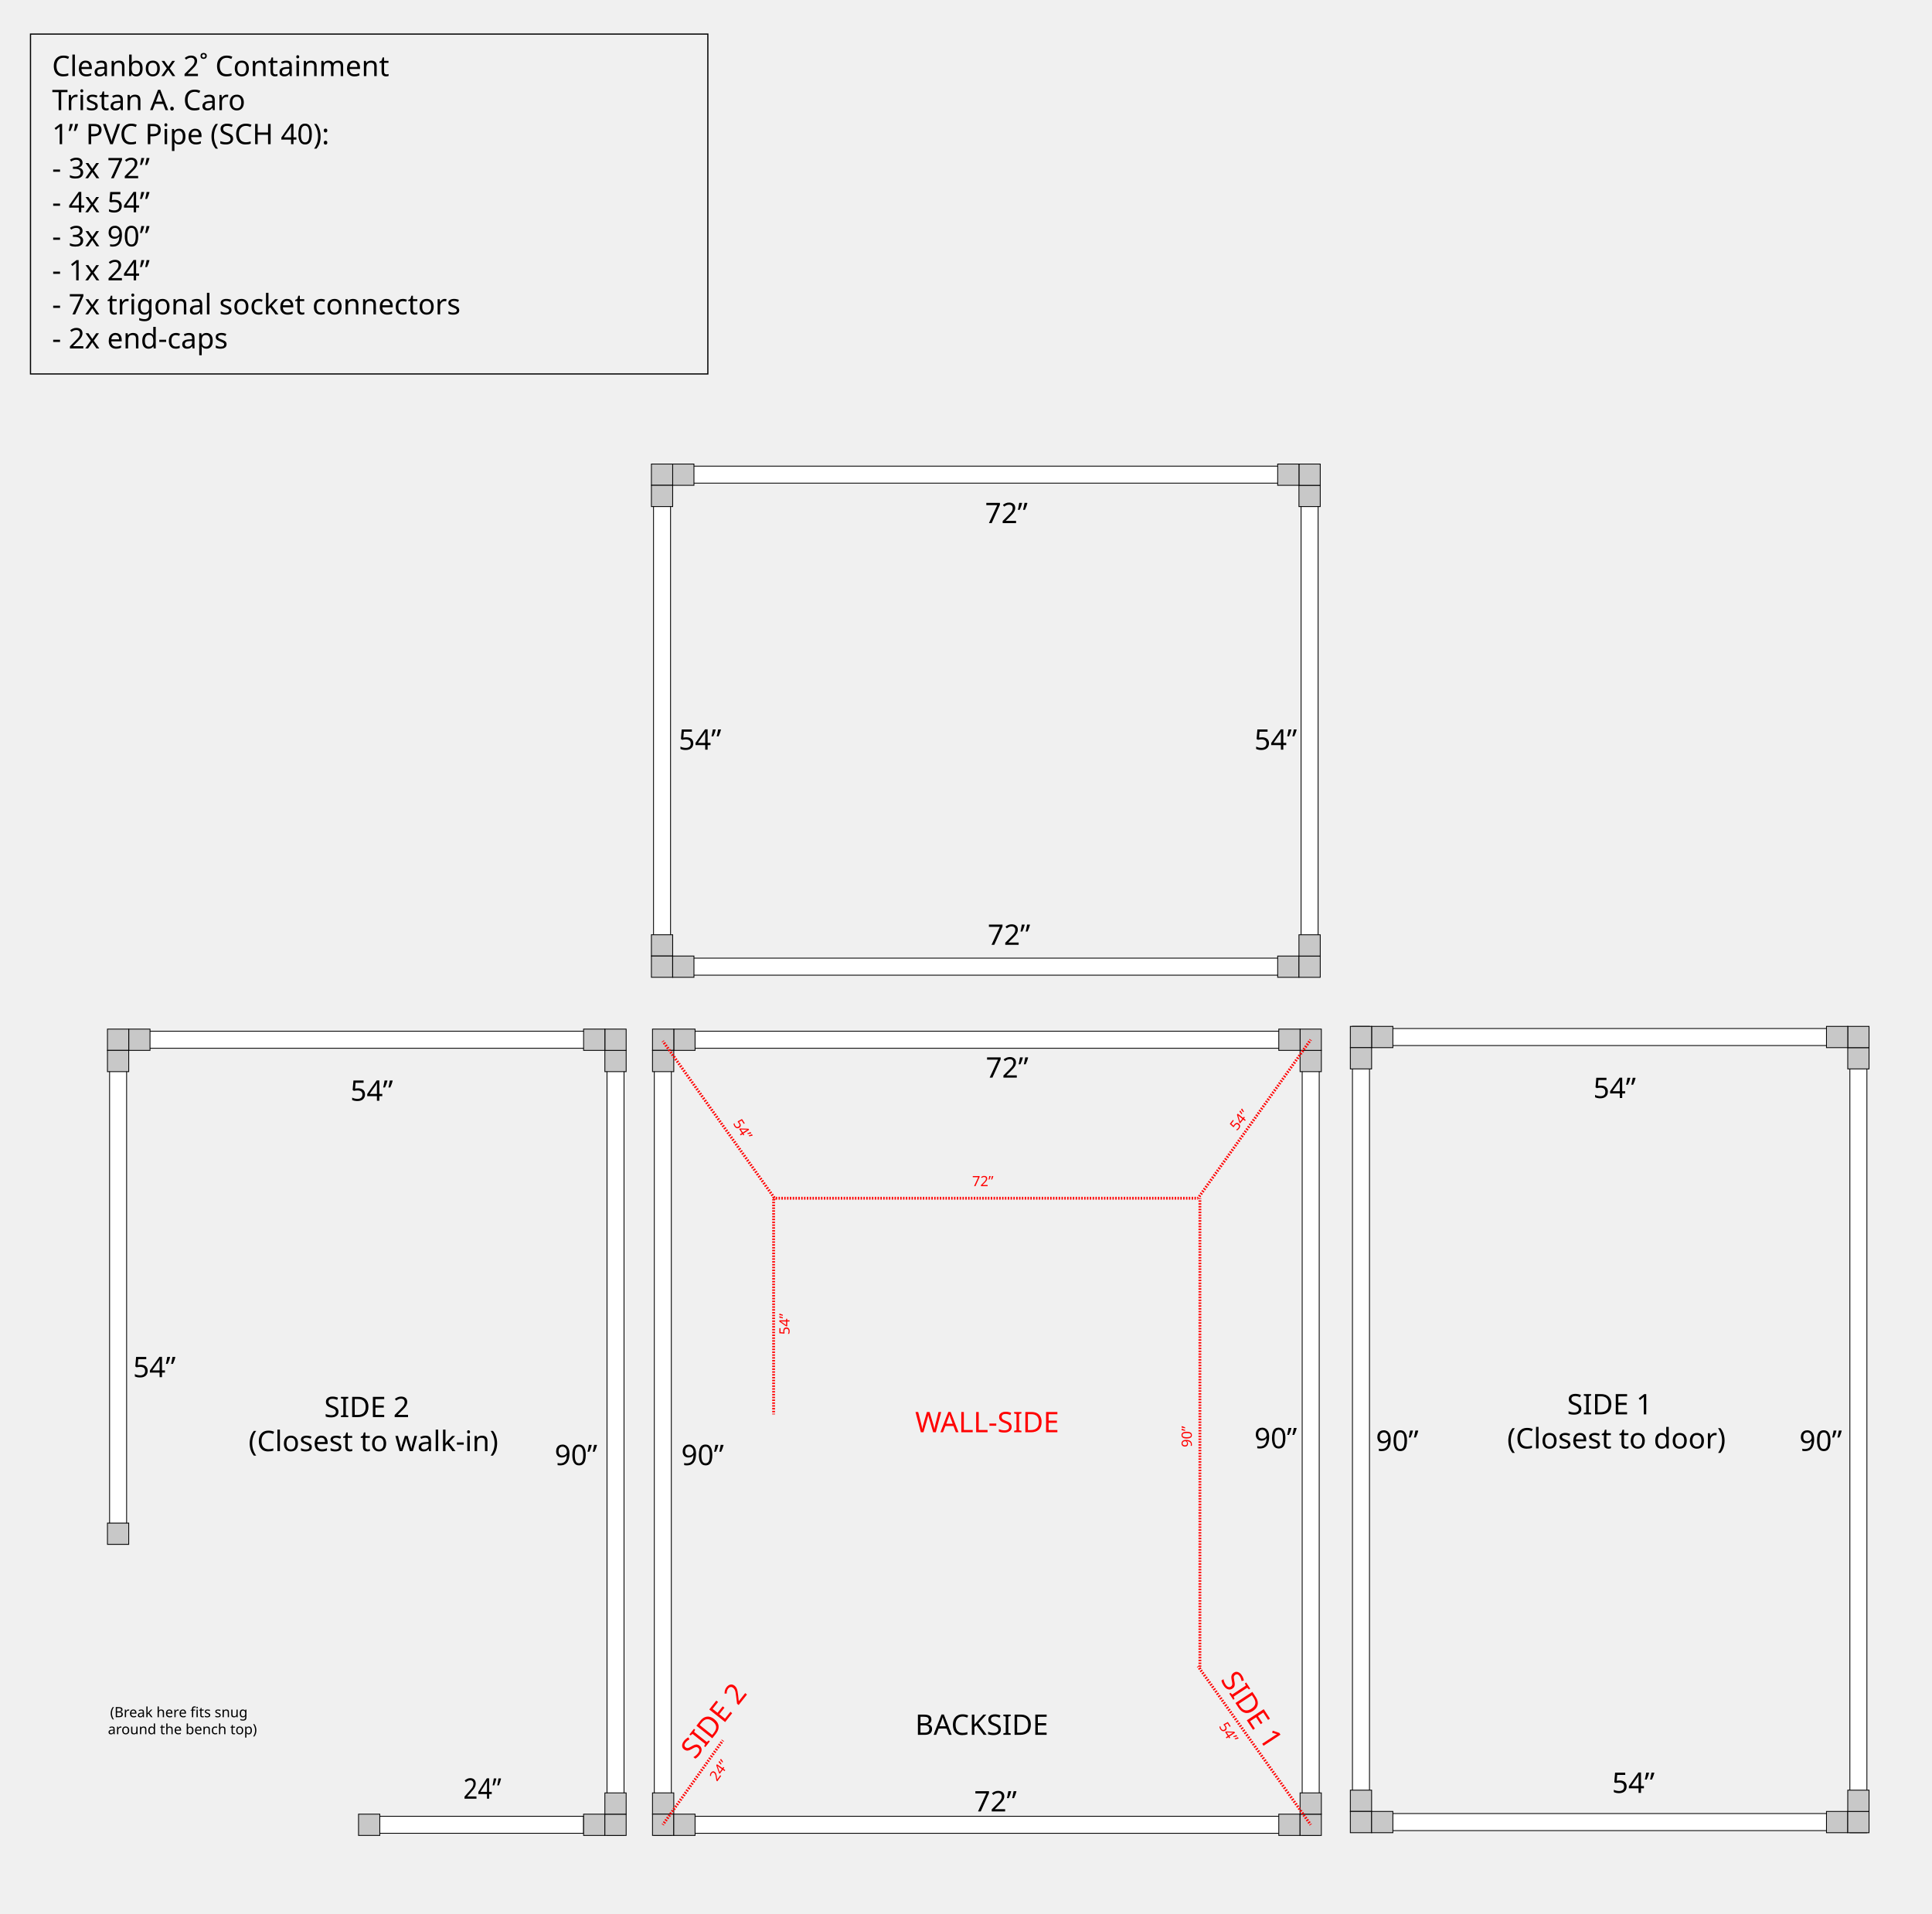
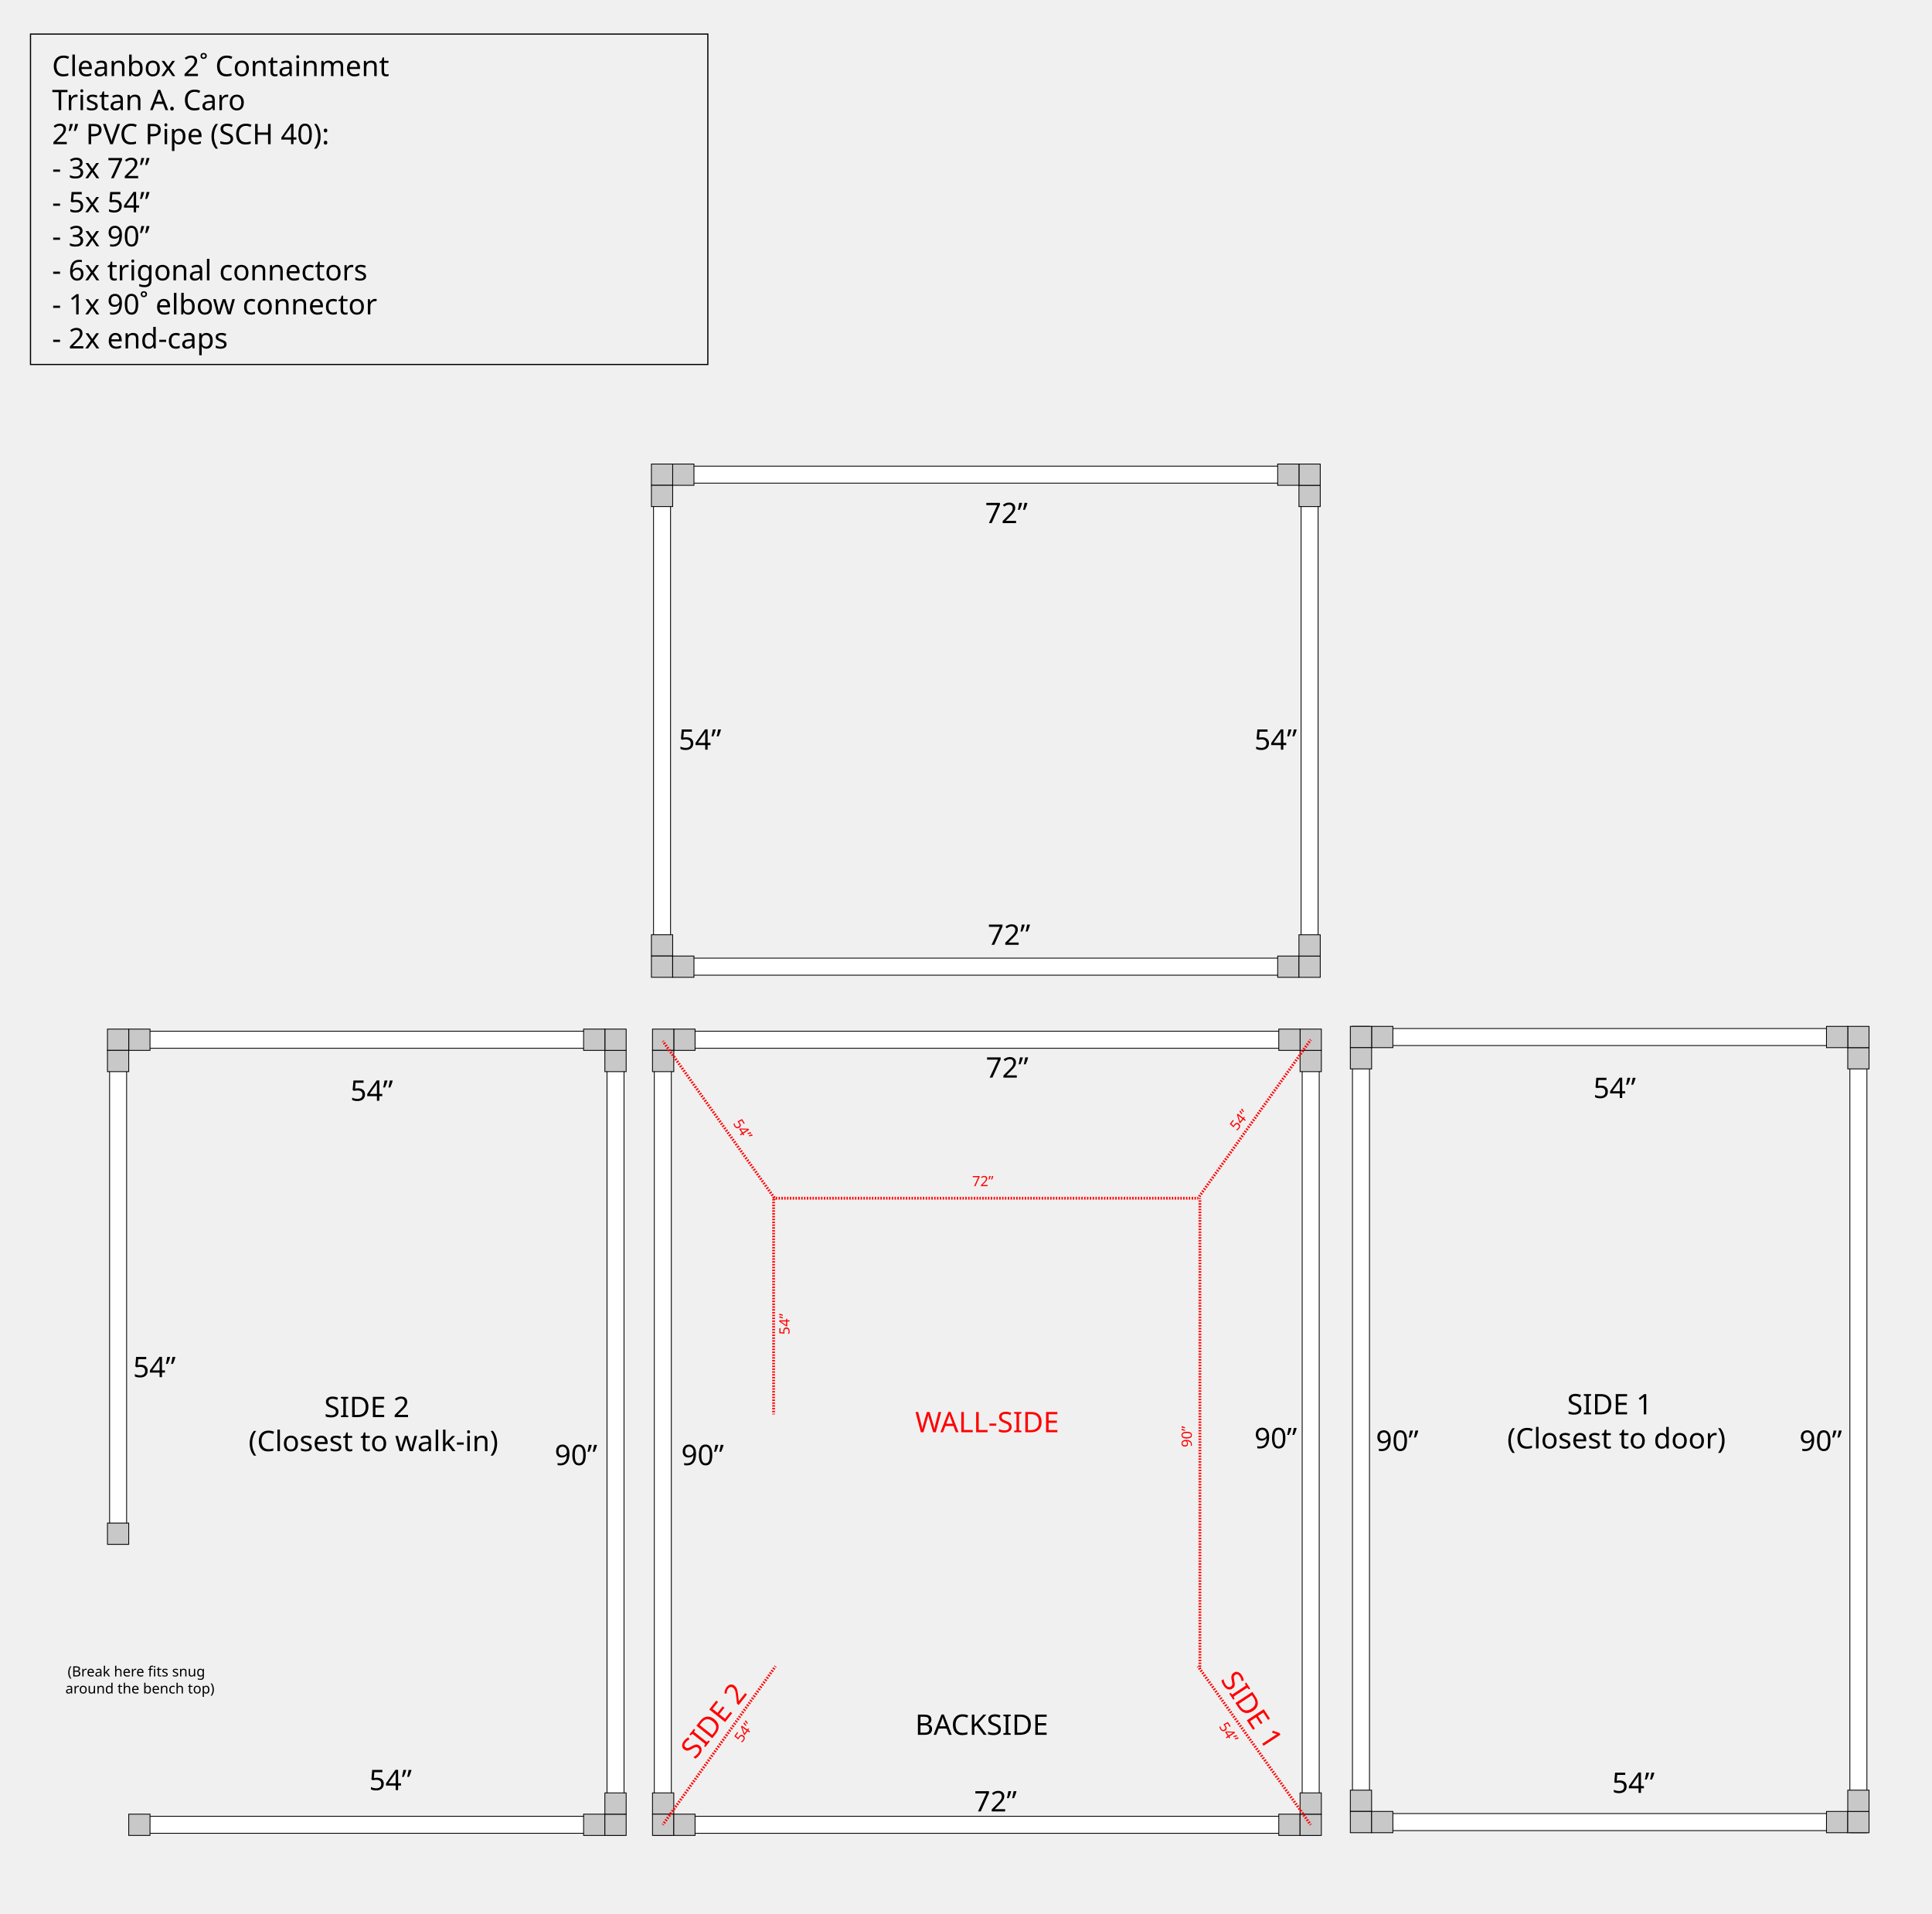
<svg xmlns="http://www.w3.org/2000/svg" version="1.1" x="0px" y="0px" viewBox="0 0 16343.98 16187.55" style="enable-background:new 0 0 16343.98 16187.55;" xml:space="preserve">
  <style type="text/css">
	.st0{fill:#FFFFFF;stroke:#000000;stroke-width:7;stroke-miterlimit:10;}
	.st1{fill:#C8C8C8;stroke:#000000;stroke-width:7;stroke-miterlimit:10;}
	.st2{font-family:'ArialMT';}
	.st3{font-size:240px;}
	.st4{fill:#FF0000;}
	.st5{font-size:120px;}
	.st6{fill:none;stroke:#FF0000;stroke-width:24;stroke-miterlimit:10;}
	.st7{fill:none;stroke:#FF0000;stroke-width:24;stroke-miterlimit:10;stroke-dasharray:11.921,11.921;}
- 	.st8{fill:none;stroke:#FF0000;stroke-width:24;stroke-miterlimit:10;stroke-dasharray:11.842,11.842;}
- 	.st9{fill:none;stroke:#FF0000;stroke-width:24;stroke-miterlimit:10;stroke-dasharray:11.996,11.996;}
- 	.st10{fill:none;stroke:#FF0000;stroke-width:24;stroke-miterlimit:10;stroke-dasharray:11.948,11.948;}
- 	.st11{fill:none;stroke:#FF0000;stroke-width:24;stroke-miterlimit:10;stroke-dasharray:11.968,11.968;}
- 	.st12{fill:none;stroke:#000000;stroke-width:10;stroke-miterlimit:10;}
+ 	.st8{fill:none;stroke:#FF0000;stroke-width:24;stroke-miterlimit:10;stroke-dasharray:11.996,11.996;}
+ 	.st9{fill:none;stroke:#FF0000;stroke-width:24;stroke-miterlimit:10;stroke-dasharray:11.948,11.948;}
+ 	.st10{fill:none;stroke:#FF0000;stroke-width:24;stroke-miterlimit:10;stroke-dasharray:11.968,11.968;}
+ 	.st11{fill:none;stroke:#000000;stroke-width:10;stroke-miterlimit:10;}
</style>
  <g id="Layer_1">
</g>
  <g id="Layer_2">
    <rect x="9134.7" y="5977.87" transform="matrix(6.123234e-17 -1 1 6.123234e-17 5028.827 17128.562)" class="st0" width="3888" height="144" />
    <rect x="3656.59" y="5977.87" transform="matrix(6.123234e-17 -1 1 6.123234e-17 -449.2734 11650.462)" class="st0" width="3888" height="144" />
    <rect x="11693.3" y="8701.79" transform="matrix(-1 -1.224647e-16 1.224647e-16 -1 27274.594 17547.586)" class="st0" width="3888" height="144" />
    <rect x="11693.3" y="15343.79" transform="matrix(-1 -1.224647e-16 1.224647e-16 -1 27274.594 30831.586)" class="st0" width="3888" height="144" />
    <rect x="5535.18" y="8976.82" class="st0" width="144" height="6552" />
    <rect x="11016.05" y="8976.82" class="st0" width="144" height="6552" />
    <rect x="5750.71" y="15366.82" class="st0" width="5184" height="144" />
    <g>
      <rect x="5519.95" y="15168.82" class="st1" width="180" height="180" />
      <rect x="5519.95" y="15348.82" class="st1" width="180" height="180" />
      <rect x="5699.95" y="15348.82" class="st1" width="180" height="180" />
    </g>
    <g>
      <rect x="10818.05" y="15348.82" transform="matrix(6.123234e-17 -1 1 6.123234e-17 -4530.764 26346.873)" class="st1" width="180" height="180" />
      <rect x="10998.05" y="15348.82" transform="matrix(6.123234e-17 -1 1 6.123234e-17 -4350.764 26526.873)" class="st1" width="180" height="180" />
      <rect x="10998.05" y="15168.82" transform="matrix(6.123234e-17 -1 1 6.123234e-17 -4170.764 26346.873)" class="st1" width="180" height="180" />
    </g>
    <rect x="5763.29" y="8724.82" transform="matrix(-1 -1.224647e-16 1.224647e-16 -1 16710.59 17593.639)" class="st0" width="5184" height="144" />
    <g>
      <rect x="10998.05" y="8886.82" transform="matrix(-1 -1.224647e-16 1.224647e-16 -1 22176.109 17953.639)" class="st1" width="180" height="180" />
      <rect x="10998.05" y="8706.82" transform="matrix(-1 -1.224647e-16 1.224647e-16 -1 22176.109 17593.639)" class="st1" width="180" height="180" />
      <rect x="10818.05" y="8706.82" transform="matrix(-1 -1.224647e-16 1.224647e-16 -1 21816.109 17593.639)" class="st1" width="180" height="180" />
    </g>
    <rect x="11441.3" y="8683.79" transform="matrix(-1 -1.224647e-16 1.224647e-16 -1 23026.594 23919.586)" class="st0" width="144" height="6552" />
    <g>
      <rect x="11603.3" y="8683.79" transform="matrix(-1.836970e-16 1 -1 -1.836970e-16 20467.09 -2919.503)" class="st1" width="180" height="180" />
      <rect x="11423.3" y="8683.79" transform="matrix(-1.836970e-16 1 -1 -1.836970e-16 20287.09 -2739.503)" class="st1" width="180" height="180" />
      <rect x="11423.3" y="8863.79" transform="matrix(-1.836970e-16 1 -1 -1.836970e-16 20467.09 -2559.503)" class="st1" width="180" height="180" />
    </g>
    <g>
      <rect x="11423.3" y="15145.79" class="st1" width="180" height="180" />
      <rect x="11423.3" y="15325.79" class="st1" width="180" height="180" />
      <rect x="11603.3" y="15325.79" class="st1" width="180" height="180" />
    </g>
    <g>
      <rect x="5699.95" y="8706.82" transform="matrix(-1.836970e-16 1 -1 -1.836970e-16 14586.772 3006.865)" class="st1" width="180" height="180" />
      <rect x="5519.95" y="8706.82" transform="matrix(-1.836970e-16 1 -1 -1.836970e-16 14406.772 3186.865)" class="st1" width="180" height="180" />
      <rect x="5519.95" y="8886.82" transform="matrix(-1.836970e-16 1 -1 -1.836970e-16 14586.772 3366.865)" class="st1" width="180" height="180" />
    </g>
    <rect x="5753.94" y="3943.87" transform="matrix(-1 -1.224647e-16 1.224647e-16 -1 16691.871 8031.736)" class="st0" width="5184" height="144" />
    <g>
      <rect x="10988.7" y="4105.87" transform="matrix(-1 -1.224647e-16 1.224647e-16 -1 22157.391 8391.735)" class="st1" width="180" height="180" />
      <rect x="10988.7" y="3925.87" transform="matrix(-1 -1.224647e-16 1.224647e-16 -1 22157.391 8031.736)" class="st1" width="180" height="180" />
      <rect x="10808.7" y="3925.87" transform="matrix(-1 -1.224647e-16 1.224647e-16 -1 21797.391 8031.736)" class="st1" width="180" height="180" />
    </g>
    <g>
      <rect x="5690.59" y="3925.87" transform="matrix(-1.836970e-16 1 -1 -1.836970e-16 9796.462 -1764.727)" class="st1" width="180" height="180" />
      <rect x="5510.59" y="3925.87" transform="matrix(-1.836970e-16 1 -1 -1.836970e-16 9616.462 -1584.727)" class="st1" width="180" height="180" />
      <rect x="5510.59" y="4105.87" transform="matrix(-1.836970e-16 1 -1 -1.836970e-16 9796.462 -1404.727)" class="st1" width="180" height="180" />
    </g>
    <text transform="matrix(1 0 0 1 7741.948 14677.803)" class="st2 st3">BACKSIDE</text>
    <text transform="matrix(1 0 0 1 7741.948 12117.818)" class="st4 st2 st3">WALL-SIDE</text>
    <text transform="matrix(1 0 0 1 13257.139 11966.603)">
      <tspan x="0" y="0" class="st2 st3">SIDE 1</tspan>
      <tspan x="-506.84" y="288" class="st2 st3">(Closest to door)</tspan>
    </text>
    <text transform="matrix(1 0 0 1 440.3281 643.9218)">
      <tspan x="0" y="0" class="st2 st3">Cleanbox 2˚ Containment</tspan>
      <tspan x="0" y="288" class="st2 st3">Tristan A. Caro</tspan>
-       <tspan x="0" y="576" class="st2 st3">1” PVC Pipe (SCH 40):</tspan>
+       <tspan x="0" y="576" class="st2 st3">2” PVC Pipe (SCH 40):</tspan>
      <tspan x="0" y="864" class="st2 st3">- 3x 72”</tspan>
-       <tspan x="0" y="1152" class="st2 st3">- 4x 54”</tspan>
+       <tspan x="0" y="1152" class="st2 st3">- 5x 54”</tspan>
      <tspan x="0" y="1440" class="st2 st3">- 3x 90”</tspan>
-       <tspan x="0" y="1728" class="st2 st3">- 1x 24”</tspan>
-       <tspan x="0" y="2016" class="st2 st3">- 7x trigonal socket connectors</tspan>
+       <tspan x="0" y="1728" class="st2 st3">- 6x trigonal connectors</tspan>
+       <tspan x="0" y="2016" class="st2 st3">- 1x 90˚ elbow connector</tspan>
      <tspan x="0" y="2304" class="st2 st3">- 2x end-caps</tspan>
    </text>
    <text transform="matrix(1 0 0 1 10611.453 12252.818)" class="st2 st3">90”</text>
    <text transform="matrix(1 0 0 1 5763.295 12395.588)" class="st2 st3">90”</text>
    <text transform="matrix(1 0 0 1 4692.526 12395.588)" class="st2 st3">90”</text>
    <text transform="matrix(1 0 0 1 11639.935 12274.793)" class="st2 st3">90”</text>
    <text transform="matrix(1 0 0 1 15222.307 12274.792)" class="st2 st3">90”</text>
    <text transform="matrix(1 0 0 1 8339.645 9117.175)" class="st2 st3">72”</text>
    <text transform="matrix(1 0 0 1 8240.891 15325.793)" class="st2 st3">72”</text>
    <text transform="matrix(1 0 0 1 8355.296 7993.868)" class="st2 st3">72”</text>
    <text transform="matrix(1 0 0 1 8333.353 4425.944)" class="st2 st3">72”</text>
    <text transform="matrix(1 0 0 1 13478.448 9290.016)" class="st2 st3">54”</text>
    <text transform="matrix(1 0 0 1 13637.296 15168.818)" class="st2 st3">54”</text>
    <text transform="matrix(1 0 0 1 10611.453 6342.977)" class="st2 st3">54”</text>
    <text transform="matrix(1 0 0 1 5741.354 6342.977)" class="st2 st3">54”</text>
    <rect x="15649.29" y="8953.79" class="st0" width="144" height="6552" />
    <g>
      <rect x="15451.29" y="15325.79" transform="matrix(6.123234e-17 -1 1 6.123234e-17 125.4928 30957.078)" class="st1" width="180" height="180" />
      <rect x="15631.29" y="15325.79" transform="matrix(6.123234e-17 -1 1 6.123234e-17 305.4928 31137.078)" class="st1" width="180" height="180" />
      <rect x="15631.29" y="15145.79" transform="matrix(6.123234e-17 -1 1 6.123234e-17 485.4928 30957.078)" class="st1" width="180" height="180" />
    </g>
    <g>
      <rect x="15631.29" y="8863.79" transform="matrix(-1 -1.224647e-16 1.224647e-16 -1 31442.572 17907.586)" class="st1" width="180" height="180" />
      <rect x="15631.29" y="8683.79" transform="matrix(-1 -1.224647e-16 1.224647e-16 -1 31442.572 17547.586)" class="st1" width="180" height="180" />
      <rect x="15451.29" y="8683.79" transform="matrix(-1 -1.224647e-16 1.224647e-16 -1 31082.572 17547.586)" class="st1" width="180" height="180" />
    </g>
    <rect x="1179.04" y="8724.82" transform="matrix(-1 -1.224647e-16 1.224647e-16 -1 6246.083 17593.639)" class="st0" width="3888" height="144" />
-     <rect x="3209.03" y="15366.82" transform="matrix(-1 -1.224647e-16 1.224647e-16 -1 8146.062 30877.639)" class="st0" width="1728" height="144" />
+     <rect x="1179.04" y="15366.82" transform="matrix(-1 -1.224647e-16 1.224647e-16 -1 6246.083 30877.639)" class="st0" width="3888" height="144" />
    <rect x="927.04" y="9043.79" transform="matrix(-1 -1.224647e-16 1.224647e-16 -1 1998.083 21975.586)" class="st0" width="144" height="3888" />
    <g>
      <rect x="1089.04" y="8706.82" transform="matrix(-1.836970e-16 1 -1 -1.836970e-16 9975.86 7617.777)" class="st1" width="180" height="180" />
      <rect x="909.04" y="8706.82" transform="matrix(-1.836970e-16 1 -1 -1.836970e-16 9795.86 7797.777)" class="st1" width="180" height="180" />
      <rect x="909.04" y="8886.82" transform="matrix(-1.836970e-16 1 -1 -1.836970e-16 9975.86 7977.777)" class="st1" width="180" height="180" />
    </g>
-     <rect x="3033.04" y="15348.82" class="st1" width="180" height="180" />
+     <rect x="1089.04" y="15348.82" class="st1" width="180" height="180" />
    <text transform="matrix(1 0 0 1 2742.884 11989.629)">
      <tspan x="0" y="0" class="st2 st3">SIDE 2</tspan>
      <tspan x="-640.08" y="288" class="st2 st3">(Closest to walk-in)</tspan>
    </text>
-     <text transform="matrix(1 0 0 1 931.5878 14528.7)">
+     <text transform="matrix(1 0 0 1 572.0859 14183.911)">
      <tspan x="0" y="0" class="st2 st5">(Break here fits snug</tspan>
      <tspan x="-50.19" y="144" class="st2 st5"> around the bench top)</tspan>
    </text>
    <text transform="matrix(1 0 0 1 1125.68 11651.935)" class="st2 st3">54”</text>
    <text transform="matrix(1 0 0 1 2964.193 9313.041)" class="st2 st3">54”</text>
-     <text transform="matrix(0.892 0 0 1 3919.371 15218.067)" class="st2 st3">24”</text>
+     <text transform="matrix(1 0 0 1 3123.041 15145.793)" class="st2 st3">54”</text>
    <rect x="5135.03" y="8976.82" class="st0" width="144" height="6552" />
    <g>
      <rect x="4937.03" y="15348.82" transform="matrix(6.123234e-17 -1 1 6.123234e-17 -10411.788 20465.85)" class="st1" width="180" height="180" />
      <rect x="5117.03" y="15348.82" transform="matrix(6.123234e-17 -1 1 6.123234e-17 -10231.788 20645.85)" class="st1" width="180" height="180" />
      <rect x="5117.03" y="15168.82" transform="matrix(6.123234e-17 -1 1 6.123234e-17 -10051.788 20465.85)" class="st1" width="180" height="180" />
    </g>
    <g>
      <rect x="5117.03" y="8886.82" transform="matrix(-1 -1.224647e-16 1.224647e-16 -1 10414.062 17953.639)" class="st1" width="180" height="180" />
      <rect x="5117.03" y="8706.82" transform="matrix(-1 -1.224647e-16 1.224647e-16 -1 10414.062 17593.639)" class="st1" width="180" height="180" />
      <rect x="4937.03" y="8706.82" transform="matrix(-1 -1.224647e-16 1.224647e-16 -1 10054.062 17593.639)" class="st1" width="180" height="180" />
    </g>
    <g>
      <g>
        <line class="st6" x1="11087.92" y1="15438.82" x2="11084.45" y2="15433.93" />
        <line class="st7" x1="11077.54" y1="15424.21" x2="10141.65" y2="14107.6" />
        <line class="st6" x1="10138.2" y1="14102.74" x2="10134.72" y2="14097.85" />
      </g>
    </g>
    <g>
      <g>
        <line class="st6" x1="5607.18" y1="15438.82" x2="5610.66" y2="15433.93" />
-         <line class="st8" x1="5617.52" y1="15424.28" x2="6108.08" y2="14734.15" />
-         <line class="st6" x1="6111.51" y1="14729.33" x2="6114.99" y2="14724.44" />
-       </g>
-     </g>
-     <text transform="matrix(0.5492 0.8357 -0.8357 0.5492 10321.445 14211.019)" class="st4 st2 st3">SIDE 1</text>
-     <text transform="matrix(0.5492 0.8357 -0.8357 0.5492 10308.602 14605.336)" class="st4 st2 st5">54”</text>
-     <text transform="matrix(0.5492 0.8357 -0.8357 0.5492 6198.175 9503.887)" class="st4 st2 st5">54”</text>
-     <text transform="matrix(0.619 -0.7854 0.7854 0.619 10462.747 9571.886)" class="st4 st2 st5">54”</text>
-     <text transform="matrix(-5.118466e-07 -1 1 -5.118466e-07 10081.975 12245.012)" class="st4 st2 st5">90”</text>
+         <line class="st7" x1="5617.57" y1="15424.21" x2="6553.46" y2="14107.6" />
+         <line class="st6" x1="6556.91" y1="14102.74" x2="6560.39" y2="14097.85" />
+       </g>
+     </g>
+     <text transform="matrix(0.5493 0.8357 -0.8357 0.5493 10321.479 14211.079)" class="st4 st2 st3">SIDE 1</text>
+     <text transform="matrix(0.5493 0.8357 -0.8357 0.5493 10308.637 14605.396)" class="st4 st2 st5">54”</text>
+     <text transform="matrix(0.5493 0.8357 -0.8357 0.5493 6198.211 9503.946)" class="st4 st2 st5">54”</text>
+     <text transform="matrix(0.619 -0.7854 0.7854 0.619 10462.772 9571.857)" class="st4 st2 st5">54”</text>
+     <text transform="matrix(0 -1 1 0 10081.978 12245.02)" class="st4 st2 st5">90”</text>
    <text transform="matrix(1 0 0 1 8223.981 10035.775)" class="st4 st2 st5">72”</text>
-     <text transform="matrix(-5.118466e-07 -1 1 -5.118466e-07 6679.016 11292.89)" class="st4 st2 st5">54”</text>
-     <text transform="matrix(0.5794 -0.8151 0.8151 0.5794 6064.746 15076.006)" class="st4 st2 st5">24”</text>
-     <text transform="matrix(0.621 -0.7838 0.7838 0.621 5878.903 14892.328)" class="st4 st2 st3">SIDE 2</text>
+     <text transform="matrix(0 -1 1 0 6679.018 11292.897)" class="st4 st2 st5">54”</text>
+     <text transform="matrix(0.5794 -0.8151 0.8151 0.5794 6274.544 14749.428)" class="st4 st2 st5">54”</text>
+     <text transform="matrix(0.621 -0.7838 0.7838 0.621 5878.845 14892.32)" class="st4 st2 st3">SIDE 2</text>
    <g>
      <g>
        <line class="st6" x1="10150.73" y1="14120.38" x2="10150.73" y2="14114.38" />
-         <line class="st9" x1="10150.73" y1="14102.38" x2="10150.73" y2="10149.79" />
+         <line class="st8" x1="10150.73" y1="14102.38" x2="10150.73" y2="10149.79" />
        <line class="st6" x1="10150.73" y1="10143.79" x2="10150.73" y2="10137.79" />
      </g>
    </g>
    <g>
      <g>
        <line class="st6" x1="11088.05" y1="8796.82" x2="11084.58" y2="8801.71" />
        <line class="st7" x1="11077.67" y1="8811.43" x2="10141.78" y2="10128.04" />
        <line class="st6" x1="10138.33" y1="10132.9" x2="10134.85" y2="10137.79" />
      </g>
    </g>
    <g>
      <g>
        <line class="st6" x1="5607.25" y1="8808.08" x2="5610.73" y2="8812.97" />
        <line class="st7" x1="5617.63" y1="8822.69" x2="6553.52" y2="10139.3" />
        <line class="st6" x1="6556.98" y1="10144.16" x2="6560.45" y2="10149.05" />
      </g>
    </g>
    <g>
      <g>
        <line class="st6" x1="6544.44" y1="10126.52" x2="6544.44" y2="10132.52" />
-         <line class="st10" x1="6544.44" y1="10144.47" x2="6544.44" y2="11954.63" />
+         <line class="st9" x1="6544.44" y1="10144.47" x2="6544.44" y2="11954.63" />
        <line class="st6" x1="6544.44" y1="11960.6" x2="6544.44" y2="11966.6" />
      </g>
    </g>
    <g>
      <g>
        <line class="st6" x1="10134.85" y1="10137.79" x2="10128.85" y2="10137.79" />
-         <line class="st11" x1="10116.88" y1="10137.79" x2="6556.42" y2="10137.79" />
+         <line class="st10" x1="10116.88" y1="10137.79" x2="6556.42" y2="10137.79" />
        <line class="st6" x1="6550.44" y1="10137.79" x2="6544.44" y2="10137.79" />
      </g>
    </g>
    <rect x="909.04" y="12886.25" transform="matrix(6.928204e-07 1 -1 6.928204e-07 13975.296 11977.204)" class="st1" width="180" height="180" />
    <rect x="5741.35" y="8106.6" class="st0" width="5184" height="144" />
    <g>
      <rect x="5510.59" y="7908.6" class="st1" width="180" height="180" />
      <rect x="5510.59" y="8088.6" class="st1" width="180" height="180" />
      <rect x="5690.59" y="8088.6" class="st1" width="180" height="180" />
    </g>
    <g>
      <rect x="10808.7" y="8088.6" transform="matrix(6.123234e-17 -1 1 6.123234e-17 2720.09 19077.301)" class="st1" width="180" height="180" />
      <rect x="10988.7" y="8088.6" transform="matrix(6.123234e-17 -1 1 6.123234e-17 2900.09 19257.301)" class="st1" width="180" height="180" />
      <rect x="10988.7" y="7908.6" transform="matrix(6.123234e-17 -1 1 6.123234e-17 3080.09 19077.301)" class="st1" width="180" height="180" />
    </g>
-     <rect x="257.99" y="288.32" class="st12" width="5730.1" height="2875.52" />
+     <rect x="257.99" y="288.32" class="st11" width="5730.1" height="2795.4" />
  </g>
  <g id="Layer_3">
</g>
</svg>
